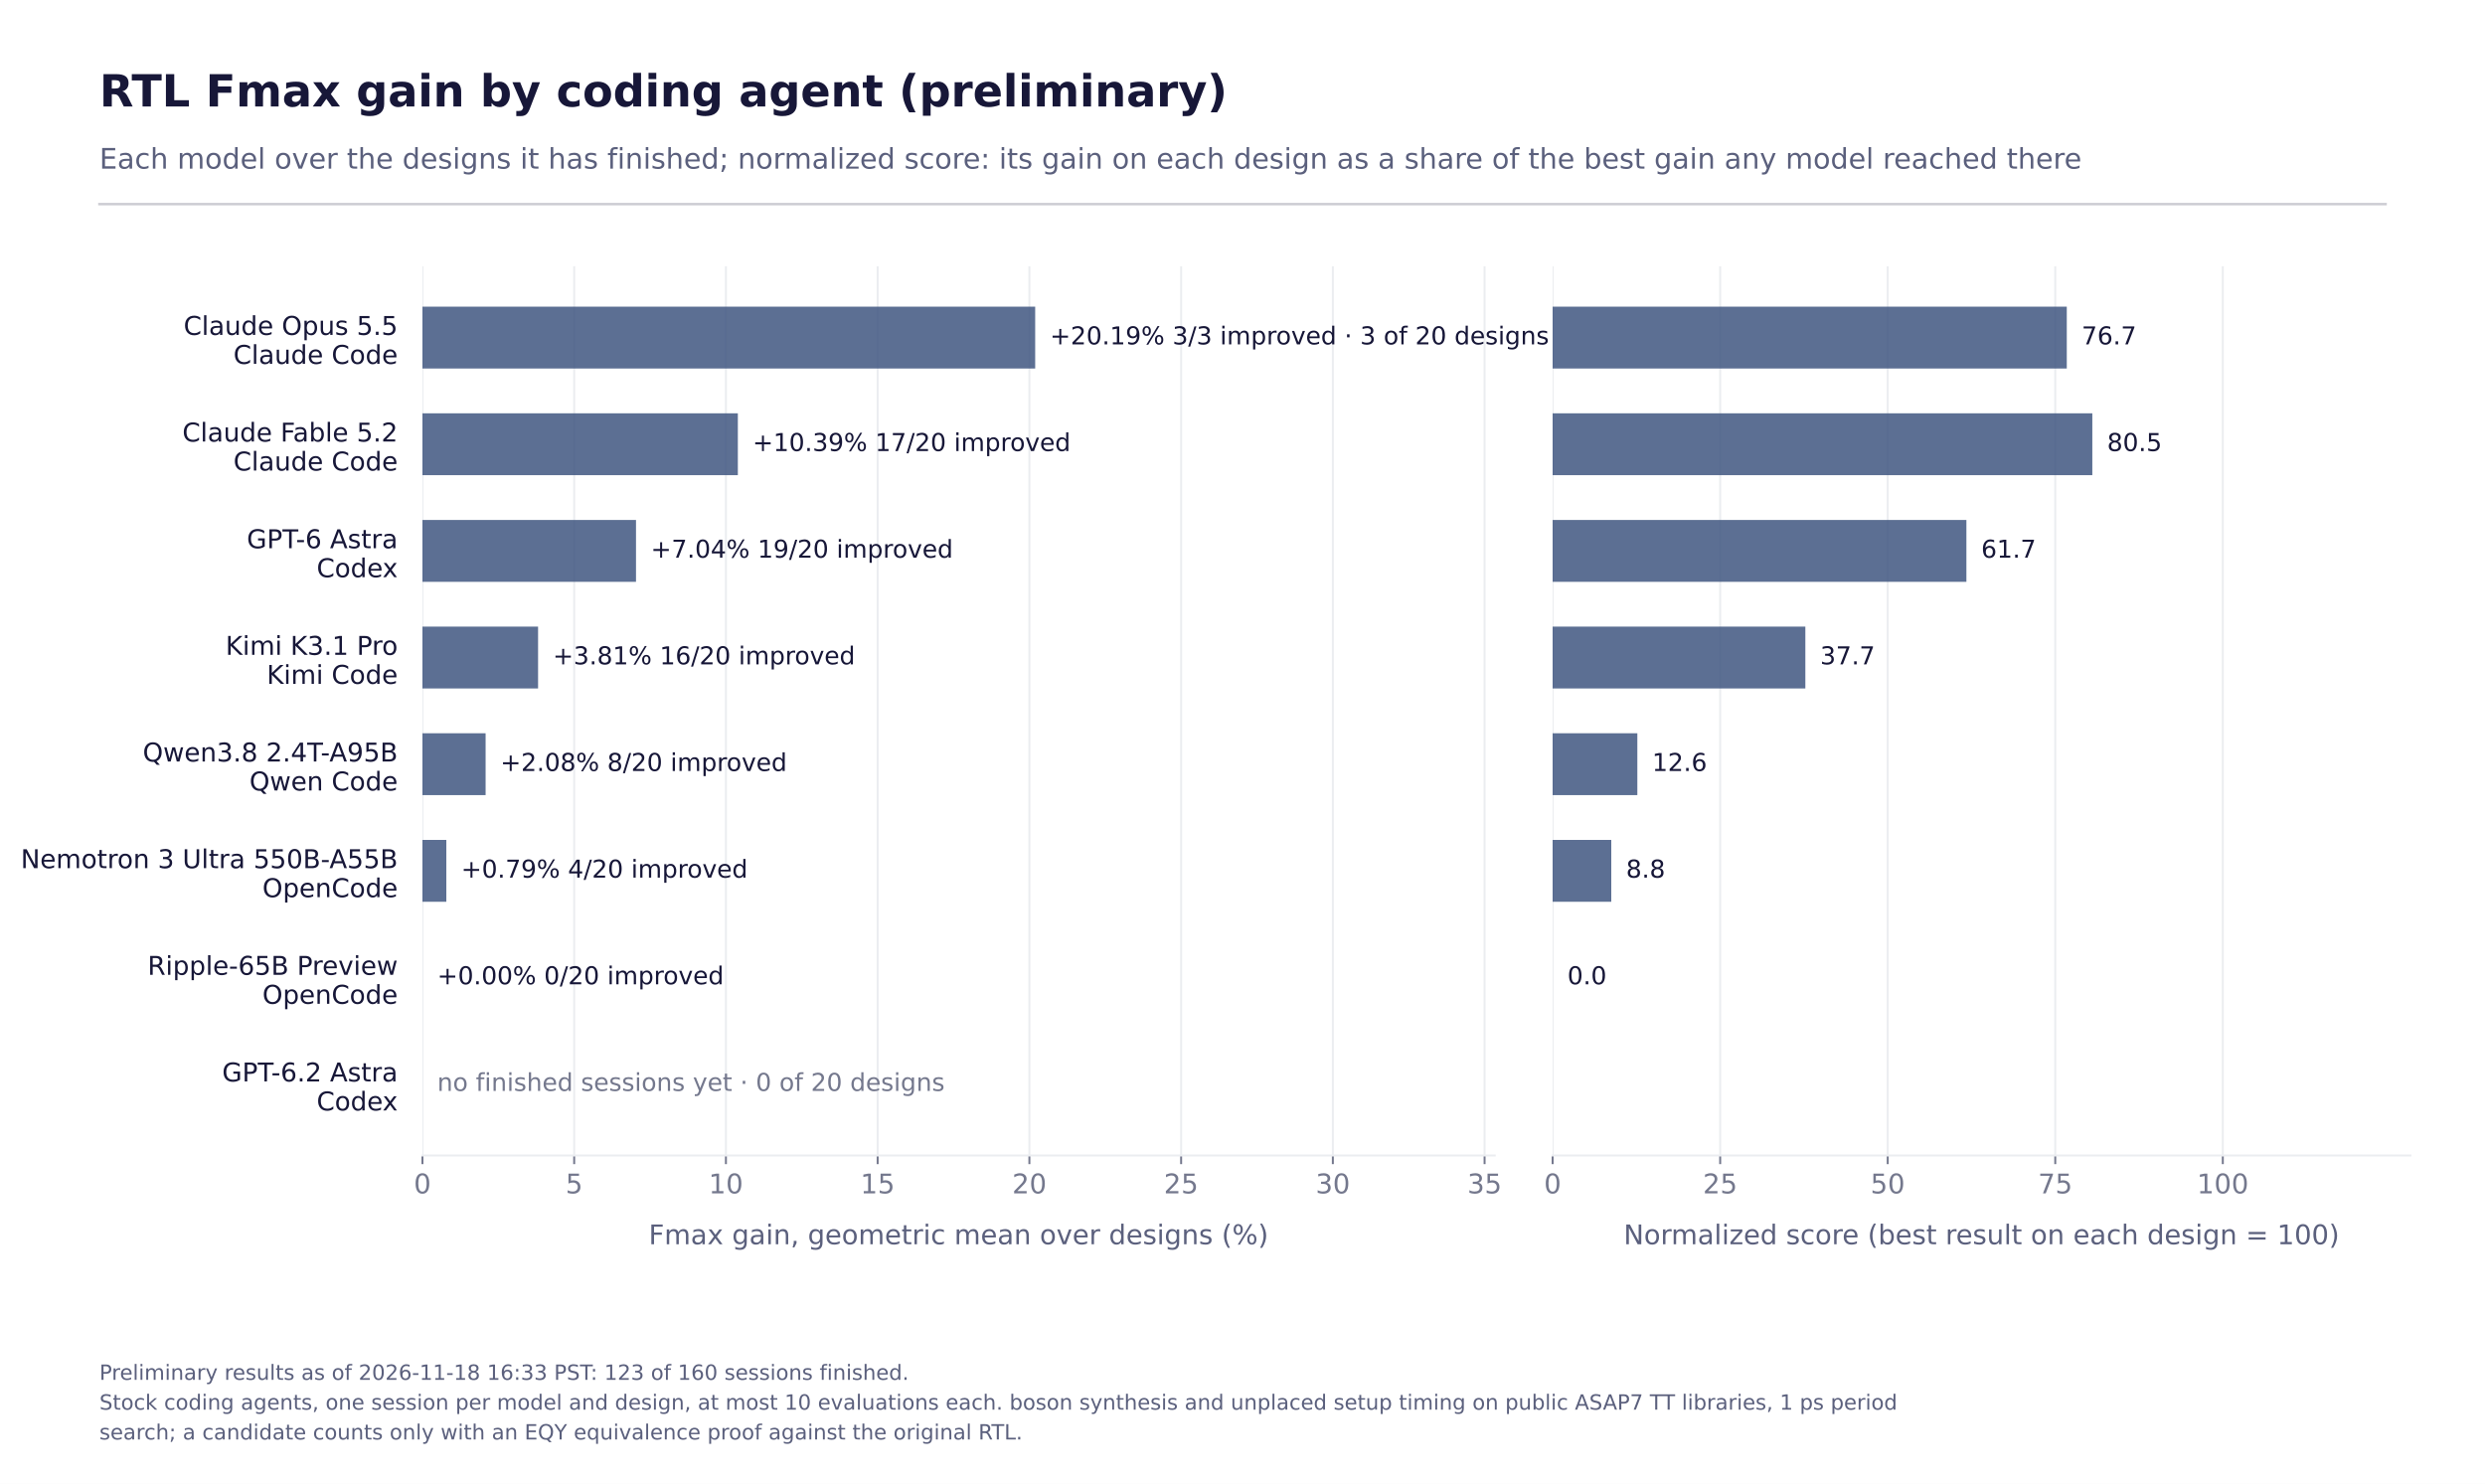
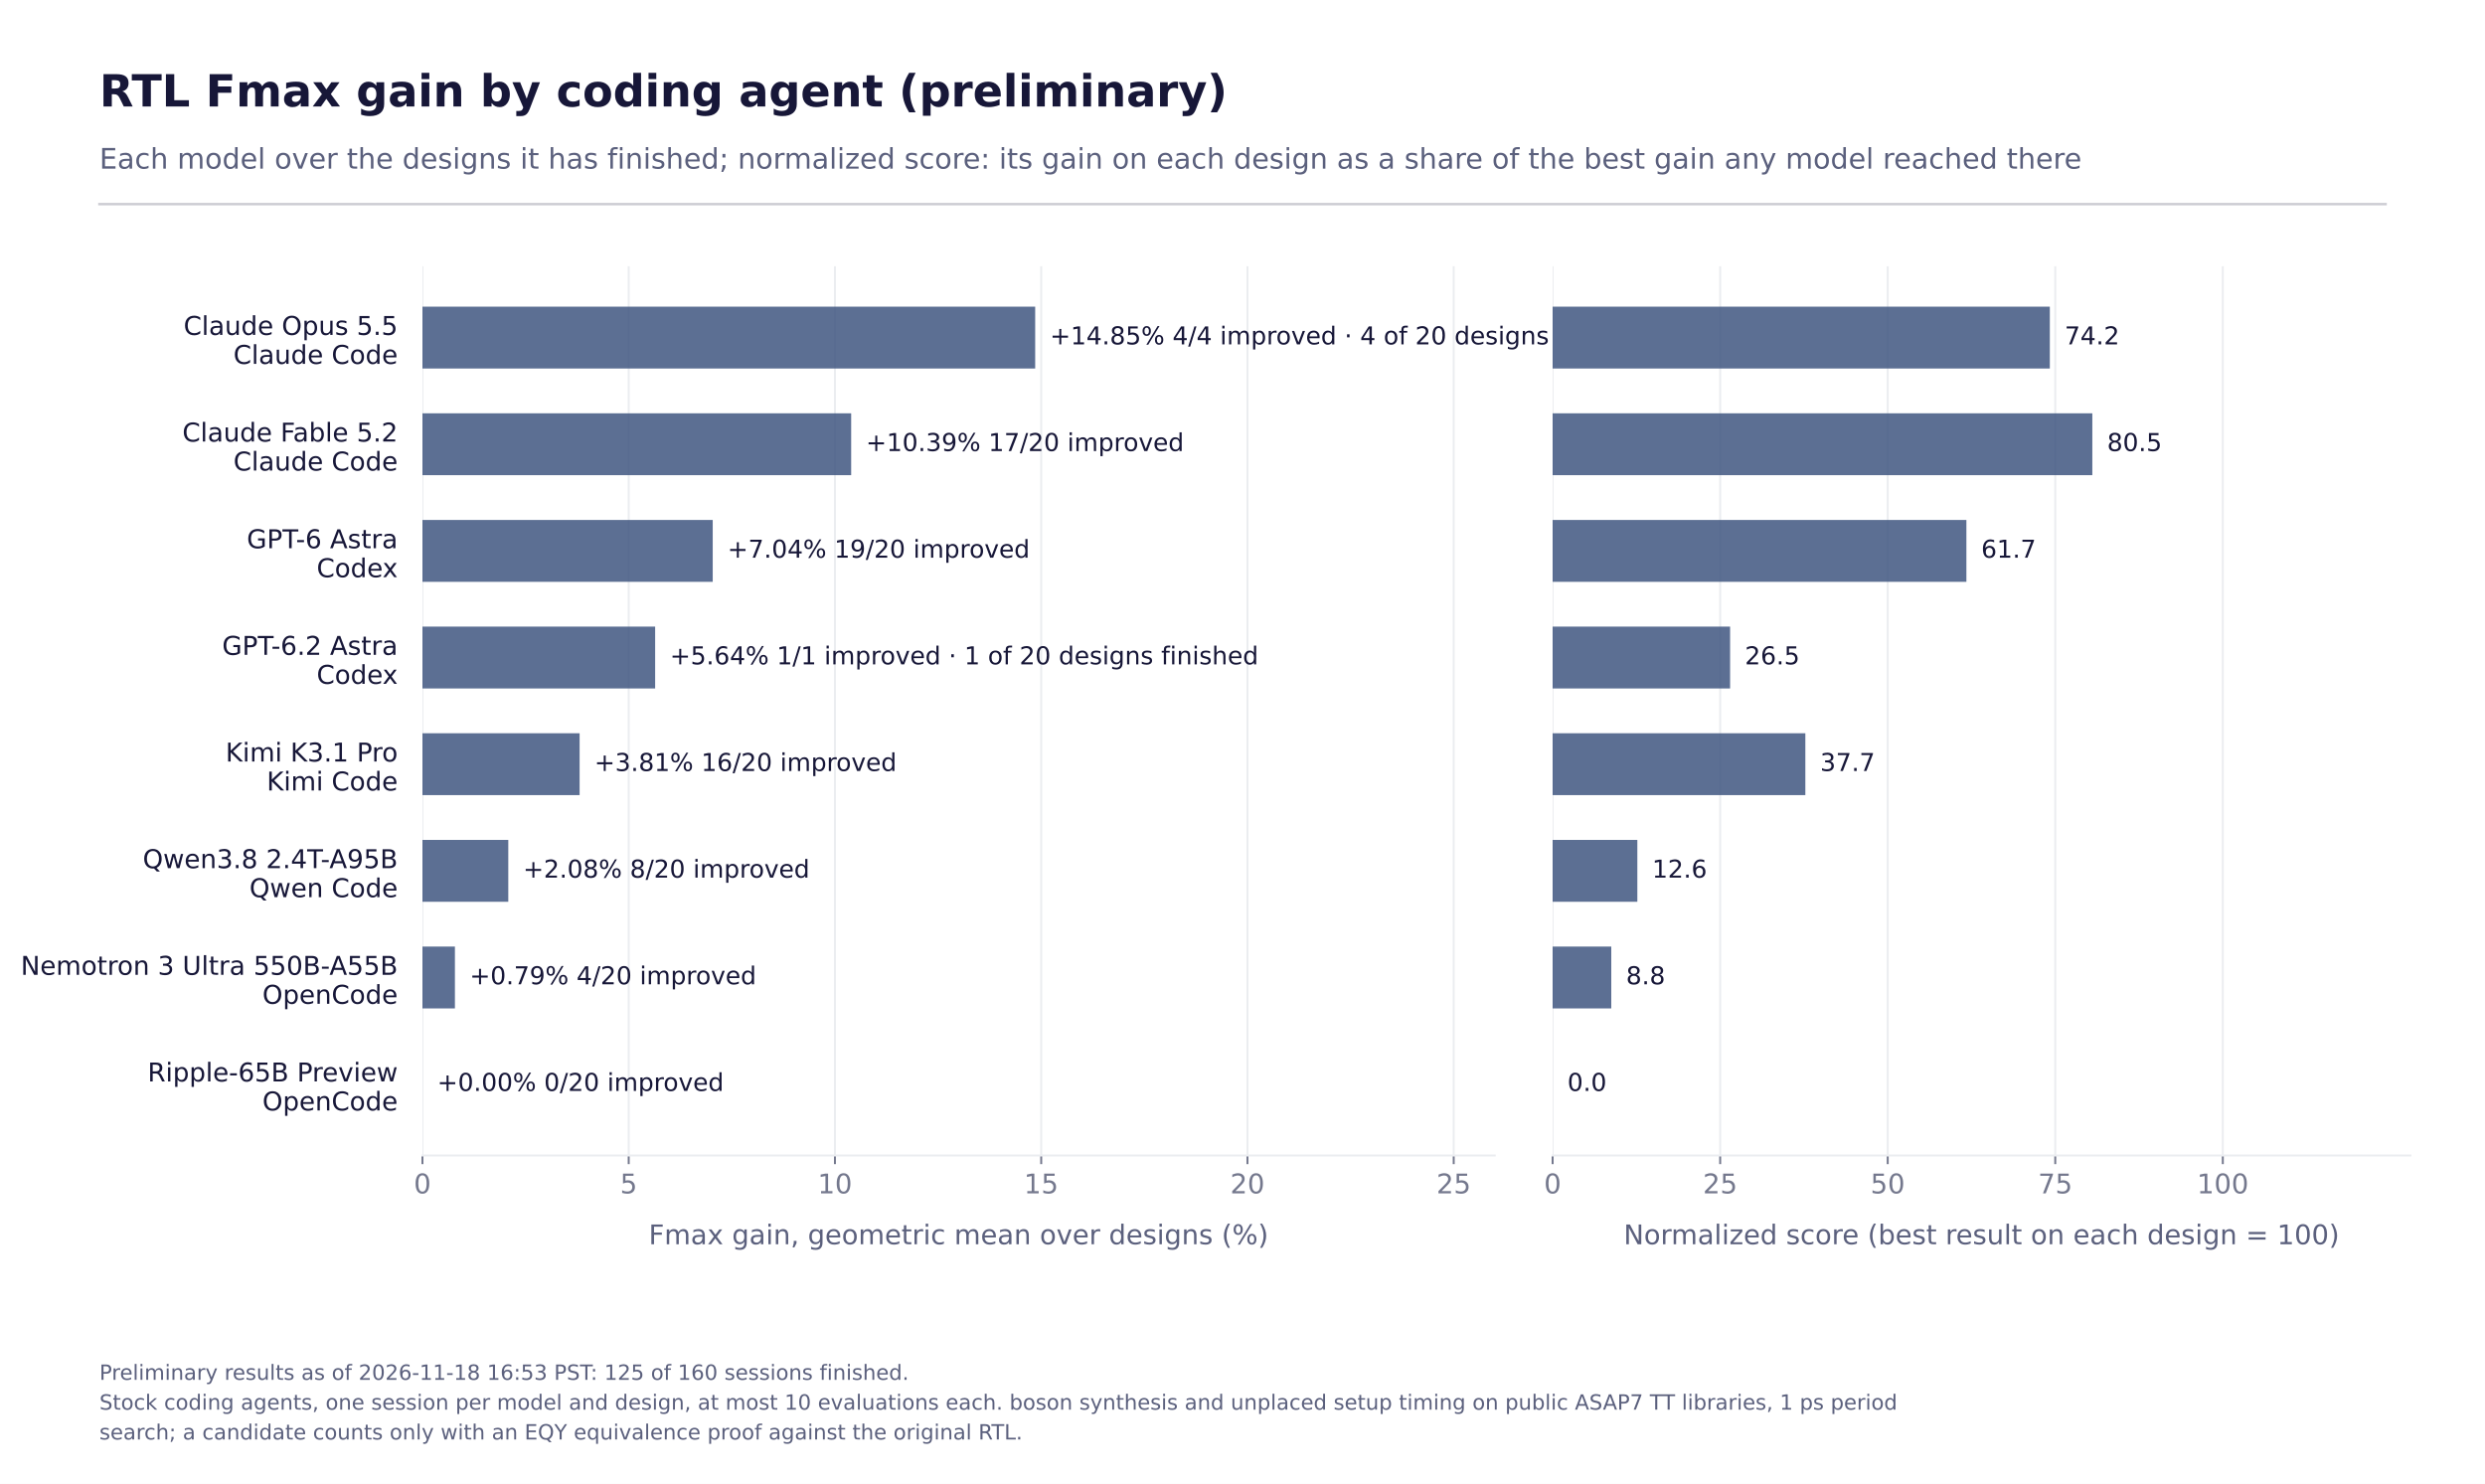
<svg xmlns="http://www.w3.org/2000/svg" xmlns:xlink="http://www.w3.org/1999/xlink" width="1008pt" height="601.92pt" viewBox="0 0 1008 601.92" version="1.1">
  <defs>
    <style type="text/css">*{stroke-linejoin: round; stroke-linecap: butt}</style>
  </defs>
  <g id="figure_1">
    <g id="patch_1">
      <path d="M 0 601.92  L 1008 601.92  L 1008 0  L 0 0  z " style="fill: #ffffff" />
    </g>
    <g id="axes_1">
      <g id="patch_2">
        <path d="M 171.36 468.72  L 606.311 468.72  L 606.311 108  L 171.36 108  z " style="fill: #ffffff" />
      </g>
      <g id="matplotlib.axis_1">
        <g id="xtick_1">
          <g id="line2d_1">
            <path d="M 171.36 468.72  L 171.36 108  " clip-path="url(#pb3bda55762)" style="fill: none; stroke: #ebedf0; stroke-width: 0.8; stroke-linecap: square" />
          </g>
          <g id="line2d_2">
            <defs>
              <path id="m93d353a957" d="M 0 0  L 0 3.5  " style="stroke: #74788d; stroke-width: 0.8" />
            </defs>
            <g>
              <use xlink:href="#m93d353a957" x="171.36" y="468.72" style="fill: #74788d; stroke: #74788d; stroke-width: 0.8" />
            </g>
          </g>
          <g id="text_1">
            <text style="fill: #74788d; font: 11px 'DejaVu Sans'; text-anchor: middle" x="171.36" y="484.078" transform="rotate(-0 171.36 484.0783)">0</text>
          </g>
        </g>
        <g id="xtick_2">
          <g id="line2d_3">
-             <path d="M 232.908 468.72  L 232.908 108  " clip-path="url(#pb3bda55762)" style="fill: none; stroke: #ebedf0; stroke-width: 0.8; stroke-linecap: square" />
+             <path d="M 255.022 468.72  L 255.022 108  " clip-path="url(#pb3bda55762)" style="fill: none; stroke: #ebedf0; stroke-width: 0.8; stroke-linecap: square" />
          </g>
          <g id="line2d_4">
            <g>
-               <use xlink:href="#m93d353a957" x="232.908" y="468.72" style="fill: #74788d; stroke: #74788d; stroke-width: 0.8" />
+               <use xlink:href="#m93d353a957" x="255.022" y="468.72" style="fill: #74788d; stroke: #74788d; stroke-width: 0.8" />
            </g>
          </g>
          <g id="text_2">
-             <text style="fill: #74788d; font: 11px 'DejaVu Sans'; text-anchor: middle" x="232.908" y="484.078" transform="rotate(-0 232.9081 484.0783)">5</text>
+             <text style="fill: #74788d; font: 11px 'DejaVu Sans'; text-anchor: middle" x="255.022" y="484.078" transform="rotate(-0 255.0222 484.0783)">5</text>
          </g>
        </g>
        <g id="xtick_3">
          <g id="line2d_5">
-             <path d="M 294.456 468.72  L 294.456 108  " clip-path="url(#pb3bda55762)" style="fill: none; stroke: #ebedf0; stroke-width: 0.8; stroke-linecap: square" />
+             <path d="M 338.684 468.72  L 338.684 108  " clip-path="url(#pb3bda55762)" style="fill: none; stroke: #ebedf0; stroke-width: 0.8; stroke-linecap: square" />
          </g>
          <g id="line2d_6">
            <g>
-               <use xlink:href="#m93d353a957" x="294.456" y="468.72" style="fill: #74788d; stroke: #74788d; stroke-width: 0.8" />
+               <use xlink:href="#m93d353a957" x="338.684" y="468.72" style="fill: #74788d; stroke: #74788d; stroke-width: 0.8" />
            </g>
          </g>
          <g id="text_3">
-             <text style="fill: #74788d; font: 11px 'DejaVu Sans'; text-anchor: middle" x="294.456" y="484.078" transform="rotate(-0 294.4563 484.0783)">10</text>
+             <text style="fill: #74788d; font: 11px 'DejaVu Sans'; text-anchor: middle" x="338.684" y="484.078" transform="rotate(-0 338.6844 484.0783)">10</text>
          </g>
        </g>
        <g id="xtick_4">
          <g id="line2d_7">
-             <path d="M 356.004 468.72  L 356.004 108  " clip-path="url(#pb3bda55762)" style="fill: none; stroke: #ebedf0; stroke-width: 0.8; stroke-linecap: square" />
+             <path d="M 422.347 468.72  L 422.347 108  " clip-path="url(#pb3bda55762)" style="fill: none; stroke: #ebedf0; stroke-width: 0.8; stroke-linecap: square" />
          </g>
          <g id="line2d_8">
            <g>
-               <use xlink:href="#m93d353a957" x="356.004" y="468.72" style="fill: #74788d; stroke: #74788d; stroke-width: 0.8" />
+               <use xlink:href="#m93d353a957" x="422.347" y="468.72" style="fill: #74788d; stroke: #74788d; stroke-width: 0.8" />
            </g>
          </g>
          <g id="text_4">
-             <text style="fill: #74788d; font: 11px 'DejaVu Sans'; text-anchor: middle" x="356.004" y="484.078" transform="rotate(-0 356.0044 484.0783)">15</text>
+             <text style="fill: #74788d; font: 11px 'DejaVu Sans'; text-anchor: middle" x="422.347" y="484.078" transform="rotate(-0 422.3466 484.0783)">15</text>
          </g>
        </g>
        <g id="xtick_5">
          <g id="line2d_9">
-             <path d="M 417.553 468.72  L 417.553 108  " clip-path="url(#pb3bda55762)" style="fill: none; stroke: #ebedf0; stroke-width: 0.8; stroke-linecap: square" />
+             <path d="M 506.009 468.72  L 506.009 108  " clip-path="url(#pb3bda55762)" style="fill: none; stroke: #ebedf0; stroke-width: 0.8; stroke-linecap: square" />
          </g>
          <g id="line2d_10">
            <g>
-               <use xlink:href="#m93d353a957" x="417.553" y="468.72" style="fill: #74788d; stroke: #74788d; stroke-width: 0.8" />
+               <use xlink:href="#m93d353a957" x="506.009" y="468.72" style="fill: #74788d; stroke: #74788d; stroke-width: 0.8" />
            </g>
          </g>
          <g id="text_5">
-             <text style="fill: #74788d; font: 11px 'DejaVu Sans'; text-anchor: middle" x="417.553" y="484.078" transform="rotate(-0 417.5525 484.0783)">20</text>
+             <text style="fill: #74788d; font: 11px 'DejaVu Sans'; text-anchor: middle" x="506.009" y="484.078" transform="rotate(-0 506.0088 484.0783)">20</text>
          </g>
        </g>
        <g id="xtick_6">
          <g id="line2d_11">
-             <path d="M 479.101 468.72  L 479.101 108  " clip-path="url(#pb3bda55762)" style="fill: none; stroke: #ebedf0; stroke-width: 0.8; stroke-linecap: square" />
+             <path d="M 589.671 468.72  L 589.671 108  " clip-path="url(#pb3bda55762)" style="fill: none; stroke: #ebedf0; stroke-width: 0.8; stroke-linecap: square" />
          </g>
          <g id="line2d_12">
            <g>
-               <use xlink:href="#m93d353a957" x="479.101" y="468.72" style="fill: #74788d; stroke: #74788d; stroke-width: 0.8" />
+               <use xlink:href="#m93d353a957" x="589.671" y="468.72" style="fill: #74788d; stroke: #74788d; stroke-width: 0.8" />
            </g>
          </g>
          <g id="text_6">
-             <text style="fill: #74788d; font: 11px 'DejaVu Sans'; text-anchor: middle" x="479.101" y="484.078" transform="rotate(-0 479.1007 484.0783)">25</text>
-           </g>
-         </g>
-         <g id="xtick_7">
-           <g id="line2d_13">
-             <path d="M 540.649 468.72  L 540.649 108  " clip-path="url(#pb3bda55762)" style="fill: none; stroke: #ebedf0; stroke-width: 0.8; stroke-linecap: square" />
-           </g>
-           <g id="line2d_14">
-             <g>
-               <use xlink:href="#m93d353a957" x="540.649" y="468.72" style="fill: #74788d; stroke: #74788d; stroke-width: 0.8" />
-             </g>
-           </g>
-           <g id="text_7">
-             <text style="fill: #74788d; font: 11px 'DejaVu Sans'; text-anchor: middle" x="540.649" y="484.078" transform="rotate(-0 540.6488 484.0783)">30</text>
-           </g>
-         </g>
-         <g id="xtick_8">
-           <g id="line2d_15">
-             <path d="M 602.197 468.72  L 602.197 108  " clip-path="url(#pb3bda55762)" style="fill: none; stroke: #ebedf0; stroke-width: 0.8; stroke-linecap: square" />
-           </g>
-           <g id="line2d_16">
-             <g>
-               <use xlink:href="#m93d353a957" x="602.197" y="468.72" style="fill: #74788d; stroke: #74788d; stroke-width: 0.8" />
-             </g>
-           </g>
-           <g id="text_8">
-             <text style="fill: #74788d; font: 11px 'DejaVu Sans'; text-anchor: middle" x="602.197" y="484.078" transform="rotate(-0 602.197 484.0783)">35</text>
-           </g>
-         </g>
-         <g id="text_9">
+             <text style="fill: #74788d; font: 11px 'DejaVu Sans'; text-anchor: middle" x="589.671" y="484.078" transform="rotate(-0 589.671 484.0783)">25</text>
+           </g>
+         </g>
+         <g id="text_7">
          <text style="fill: #5b607d; font: 11px 'DejaVu Sans'; text-anchor: middle" x="388.836" y="504.724" transform="rotate(-0 388.8357 504.7242)">Fmax gain, geometric mean over designs (%)</text>
        </g>
      </g>
      <g id="matplotlib.axis_2">
        <g id="ytick_1">
-           <g id="line2d_17" />
-           <g id="text_10">
+           <g id="line2d_13" />
+           <g id="text_8">
            <text style="fill: #171738; font: 10.5px 'DejaVu Sans'" transform="translate(74.46758 135.8506)">Claude Opus 5.5</text>
            <text style="fill: #171738; font: 10.5px 'DejaVu Sans'" transform="translate(94.67516 147.6083)">Claude Code</text>
          </g>
        </g>
        <g id="ytick_2">
-           <g id="line2d_18" />
-           <g id="text_11">
+           <g id="line2d_14" />
+           <g id="text_9">
            <text style="fill: #171738; font: 10.5px 'DejaVu Sans'" transform="translate(73.96391 179.1127)">Claude Fable 5.2</text>
            <text style="fill: #171738; font: 10.5px 'DejaVu Sans'" transform="translate(94.67516 190.8704)">Claude Code</text>
          </g>
        </g>
        <g id="ytick_3">
-           <g id="line2d_19" />
-           <g id="text_12">
+           <g id="line2d_15" />
+           <g id="text_10">
            <text style="fill: #171738; font: 10.5px 'DejaVu Sans'" transform="translate(100.1122 222.3749)">GPT-6 Astra</text>
            <text style="fill: #171738; font: 10.5px 'DejaVu Sans'" transform="translate(128.4458 234.1326)">Codex</text>
          </g>
        </g>
        <g id="ytick_4">
+           <g id="line2d_16" />
+           <g id="text_11">
+             <text style="fill: #171738; font: 10.5px 'DejaVu Sans'" transform="translate(90.09453 265.6371)">GPT-6.2 Astra</text>
+             <text style="fill: #171738; font: 10.5px 'DejaVu Sans'" transform="translate(128.4458 277.3948)">Codex</text>
+           </g>
+         </g>
+         <g id="ytick_5">
+           <g id="line2d_17" />
+           <g id="text_12">
+             <text style="fill: #171738; font: 10.5px 'DejaVu Sans'" transform="translate(91.50219 308.8993)">Kimi K3.1 Pro</text>
+             <text style="fill: #171738; font: 10.5px 'DejaVu Sans'" transform="translate(108.1923 320.657)">Kimi Code</text>
+           </g>
+         </g>
+         <g id="ytick_6">
+           <g id="line2d_18" />
+           <g id="text_13">
+             <text style="fill: #171738; font: 10.5px 'DejaVu Sans'" transform="translate(57.90383 352.1614)">Qwen3.8 2.4T-A95B</text>
+             <text style="fill: #171738; font: 10.5px 'DejaVu Sans'" transform="translate(101.172 363.9191)">Qwen Code</text>
+           </g>
+         </g>
+         <g id="ytick_7">
+           <g id="line2d_19" />
+           <g id="text_14">
+             <text style="fill: #171738; font: 10.5px 'DejaVu Sans'" transform="translate(8.409453 395.4236)">Nemotron 3 Ultra 550B-A55B</text>
+             <text style="fill: #171738; font: 10.5px 'DejaVu Sans'" transform="translate(106.4302 407.1813)">OpenCode</text>
+           </g>
+         </g>
+         <g id="ytick_8">
          <g id="line2d_20" />
-           <g id="text_13">
-             <text style="fill: #171738; font: 10.5px 'DejaVu Sans'" transform="translate(91.50219 265.6371)">Kimi K3.1 Pro</text>
-             <text style="fill: #171738; font: 10.5px 'DejaVu Sans'" transform="translate(108.1923 277.3948)">Kimi Code</text>
-           </g>
-         </g>
-         <g id="ytick_5">
-           <g id="line2d_21" />
-           <g id="text_14">
-             <text style="fill: #171738; font: 10.5px 'DejaVu Sans'" transform="translate(57.90383 308.8993)">Qwen3.8 2.4T-A95B</text>
-             <text style="fill: #171738; font: 10.5px 'DejaVu Sans'" transform="translate(101.172 320.657)">Qwen Code</text>
-           </g>
-         </g>
-         <g id="ytick_6">
-           <g id="line2d_22" />
          <g id="text_15">
-             <text style="fill: #171738; font: 10.5px 'DejaVu Sans'" transform="translate(8.409453 352.1614)">Nemotron 3 Ultra 550B-A55B</text>
-             <text style="fill: #171738; font: 10.5px 'DejaVu Sans'" transform="translate(106.4302 363.9191)">OpenCode</text>
-           </g>
-         </g>
-         <g id="ytick_7">
-           <g id="line2d_23" />
-           <g id="text_16">
-             <text style="fill: #171738; font: 10.5px 'DejaVu Sans'" transform="translate(59.87914 395.4236)">Ripple-65B Preview</text>
-             <text style="fill: #171738; font: 10.5px 'DejaVu Sans'" transform="translate(106.4302 407.1813)">OpenCode</text>
-           </g>
-         </g>
-         <g id="ytick_8">
-           <g id="line2d_24" />
-           <g id="text_17">
-             <text style="fill: #171738; font: 10.5px 'DejaVu Sans'" transform="translate(90.09453 438.6858)">GPT-6.2 Astra</text>
-             <text style="fill: #171738; font: 10.5px 'DejaVu Sans'" transform="translate(128.4458 450.4435)">Codex</text>
+             <text style="fill: #171738; font: 10.5px 'DejaVu Sans'" transform="translate(59.87914 438.6858)">Ripple-65B Preview</text>
+             <text style="fill: #171738; font: 10.5px 'DejaVu Sans'" transform="translate(106.4302 450.4435)">OpenCode</text>
          </g>
        </g>
      </g>
      <g id="patch_3">
        <path d="M 171.36 124.396  L 419.904 124.396  L 419.904 149.488  L 171.36 149.488  z " clip-path="url(#pb3bda55762)" style="fill: #3f5680; opacity: 0.85" />
      </g>
      <g id="patch_4">
-         <path d="M 171.36 167.659  L 299.294 167.659  L 299.294 192.751  L 171.36 192.751  z " clip-path="url(#pb3bda55762)" style="fill: #3f5680; opacity: 0.85" />
+         <path d="M 171.36 167.659  L 345.26 167.659  L 345.26 192.751  L 171.36 192.751  z " clip-path="url(#pb3bda55762)" style="fill: #3f5680; opacity: 0.85" />
      </g>
      <g id="patch_5">
-         <path d="M 171.36 210.921  L 257.983 210.921  L 257.983 236.013  L 171.36 236.013  z " clip-path="url(#pb3bda55762)" style="fill: #3f5680; opacity: 0.85" />
+         <path d="M 171.36 210.921  L 289.106 210.921  L 289.106 236.013  L 171.36 236.013  z " clip-path="url(#pb3bda55762)" style="fill: #3f5680; opacity: 0.85" />
      </g>
      <g id="patch_6">
-         <path d="M 171.36 254.183  L 218.26 254.183  L 218.26 279.275  L 171.36 279.275  z " clip-path="url(#pb3bda55762)" style="fill: #3f5680; opacity: 0.85" />
+         <path d="M 171.36 254.183  L 265.748 254.183  L 265.748 279.275  L 171.36 279.275  z " clip-path="url(#pb3bda55762)" style="fill: #3f5680; opacity: 0.85" />
      </g>
      <g id="patch_7">
-         <path d="M 171.36 297.445  L 196.976 297.445  L 196.976 322.537  L 171.36 322.537  z " clip-path="url(#pb3bda55762)" style="fill: #3f5680; opacity: 0.85" />
+         <path d="M 171.36 297.445  L 235.111 297.445  L 235.111 322.537  L 171.36 322.537  z " clip-path="url(#pb3bda55762)" style="fill: #3f5680; opacity: 0.85" />
      </g>
      <g id="patch_8">
-         <path d="M 171.36 340.707  L 181.048 340.707  L 181.048 365.799  L 171.36 365.799  z " clip-path="url(#pb3bda55762)" style="fill: #3f5680; opacity: 0.85" />
+         <path d="M 171.36 340.707  L 206.18 340.707  L 206.18 365.799  L 171.36 365.799  z " clip-path="url(#pb3bda55762)" style="fill: #3f5680; opacity: 0.85" />
      </g>
      <g id="patch_9">
-         <path d="M 171.36 383.969  L 171.36 383.969  L 171.36 409.061  L 171.36 409.061  z " clip-path="url(#pb3bda55762)" style="fill: #3f5680; opacity: 0.85" />
+         <path d="M 171.36 383.969  L 184.528 383.969  L 184.528 409.061  L 171.36 409.061  z " clip-path="url(#pb3bda55762)" style="fill: #3f5680; opacity: 0.85" />
      </g>
      <g id="patch_10">
        <path d="M 171.36 427.232  L 171.36 427.232  L 171.36 452.324  L 171.36 452.324  z " clip-path="url(#pb3bda55762)" style="fill: #3f5680; opacity: 0.85" />
      </g>
      <g id="patch_11">
        <path d="M 171.36 468.72  L 606.311 468.72  " style="fill: none; stroke: #ebedf0; stroke-width: 0.8; stroke-linejoin: miter; stroke-linecap: square" />
      </g>
+       <g id="text_16">
+         <text style="fill: #171738; font: 10px 'DejaVu Sans'; text-anchor: start" x="425.904" y="139.702" transform="rotate(-0 425.9037 139.7018)">+14.85%   4/4 improved · 4 of 20 designs finished</text>
+       </g>
+       <g id="text_17">
+         <text style="fill: #171738; font: 10px 'DejaVu Sans'; text-anchor: start" x="351.26" y="182.964" transform="rotate(-0 351.2603 182.9639)">+10.39%   17/20 improved</text>
+       </g>
      <g id="text_18">
-         <text style="fill: #171738; font: 10px 'DejaVu Sans'; text-anchor: start" x="425.904" y="139.702" transform="rotate(-0 425.9037 139.7018)">+20.19%   3/3 improved · 3 of 20 designs finished</text>
+         <text style="fill: #171738; font: 10px 'DejaVu Sans'; text-anchor: start" x="295.106" y="226.226" transform="rotate(-0 295.1062 226.2261)">+7.04%   19/20 improved</text>
      </g>
      <g id="text_19">
-         <text style="fill: #171738; font: 10px 'DejaVu Sans'; text-anchor: start" x="305.294" y="182.964" transform="rotate(-0 305.294 182.9639)">+10.39%   17/20 improved</text>
+         <text style="fill: #171738; font: 10px 'DejaVu Sans'; text-anchor: start" x="271.748" y="269.488" transform="rotate(-0 271.7477 269.4883)">+5.64%   1/1 improved · 1 of 20 designs finished</text>
      </g>
      <g id="text_20">
-         <text style="fill: #171738; font: 10px 'DejaVu Sans'; text-anchor: start" x="263.983" y="226.226" transform="rotate(-0 263.9828 226.2261)">+7.04%   19/20 improved</text>
+         <text style="fill: #171738; font: 10px 'DejaVu Sans'; text-anchor: start" x="241.111" y="312.75" transform="rotate(-0 241.1106 312.7505)">+3.81%   16/20 improved</text>
      </g>
      <g id="text_21">
-         <text style="fill: #171738; font: 10px 'DejaVu Sans'; text-anchor: start" x="224.26" y="269.488" transform="rotate(-0 224.2597 269.4883)">+3.81%   16/20 improved</text>
+         <text style="fill: #171738; font: 10px 'DejaVu Sans'; text-anchor: start" x="212.18" y="356.013" transform="rotate(-0 212.1802 356.0126)">+2.08%   8/20 improved</text>
      </g>
      <g id="text_22">
-         <text style="fill: #171738; font: 10px 'DejaVu Sans'; text-anchor: start" x="202.976" y="312.75" transform="rotate(-0 202.9763 312.7505)">+2.08%   8/20 improved</text>
+         <text style="fill: #171738; font: 10px 'DejaVu Sans'; text-anchor: start" x="190.528" y="399.275" transform="rotate(-0 190.5284 399.2748)">+0.79%   4/20 improved</text>
      </g>
      <g id="text_23">
-         <text style="fill: #171738; font: 10px 'DejaVu Sans'; text-anchor: start" x="187.048" y="356.013" transform="rotate(-0 187.0477 356.0126)">+0.79%   4/20 improved</text>
-       </g>
-       <g id="text_24">
-         <text style="fill: #171738; font: 10px 'DejaVu Sans'; text-anchor: start" x="177.36" y="399.275" transform="rotate(-0 177.36 399.2748)">+0.00%   0/20 improved</text>
-       </g>
-       <g id="text_25">
-         <text style="fill: #74788d; font: 10px 'DejaVu Sans'; text-anchor: start" x="177.36" y="442.537" transform="rotate(-0 177.36 442.537)">no finished sessions yet · 0 of 20 designs</text>
+         <text style="fill: #171738; font: 10px 'DejaVu Sans'; text-anchor: start" x="177.36" y="442.537" transform="rotate(-0 177.36 442.537)">+0.00%   0/20 improved</text>
      </g>
    </g>
    <g id="axes_2">
      <g id="patch_12">
        <path d="M 629.799 468.72  L 977.76 468.72  L 977.76 108  L 629.799 108  z " style="fill: #ffffff" />
      </g>
      <g id="matplotlib.axis_3">
+         <g id="xtick_7">
+           <g id="line2d_21">
+             <path d="M 629.799 468.72  L 629.799 108  " clip-path="url(#p01aa2b09fa)" style="fill: none; stroke: #ebedf0; stroke-width: 0.8; stroke-linecap: square" />
+           </g>
+           <g id="line2d_22">
+             <g>
+               <use xlink:href="#m93d353a957" x="629.799" y="468.72" style="fill: #74788d; stroke: #74788d; stroke-width: 0.8" />
+             </g>
+           </g>
+           <g id="text_24">
+             <text style="fill: #74788d; font: 11px 'DejaVu Sans'; text-anchor: middle" x="629.799" y="484.078" transform="rotate(-0 629.7988 484.0783)">0</text>
+           </g>
+         </g>
+         <g id="xtick_8">
+           <g id="line2d_23">
+             <path d="M 697.76 468.72  L 697.76 108  " clip-path="url(#p01aa2b09fa)" style="fill: none; stroke: #ebedf0; stroke-width: 0.8; stroke-linecap: square" />
+           </g>
+           <g id="line2d_24">
+             <g>
+               <use xlink:href="#m93d353a957" x="697.76" y="468.72" style="fill: #74788d; stroke: #74788d; stroke-width: 0.8" />
+             </g>
+           </g>
+           <g id="text_25">
+             <text style="fill: #74788d; font: 11px 'DejaVu Sans'; text-anchor: middle" x="697.76" y="484.078" transform="rotate(-0 697.76 484.0783)">25</text>
+           </g>
+         </g>
        <g id="xtick_9">
          <g id="line2d_25">
-             <path d="M 629.799 468.72  L 629.799 108  " clip-path="url(#p01aa2b09fa)" style="fill: none; stroke: #ebedf0; stroke-width: 0.8; stroke-linecap: square" />
+             <path d="M 765.721 468.72  L 765.721 108  " clip-path="url(#p01aa2b09fa)" style="fill: none; stroke: #ebedf0; stroke-width: 0.8; stroke-linecap: square" />
          </g>
          <g id="line2d_26">
            <g>
-               <use xlink:href="#m93d353a957" x="629.799" y="468.72" style="fill: #74788d; stroke: #74788d; stroke-width: 0.8" />
+               <use xlink:href="#m93d353a957" x="765.721" y="468.72" style="fill: #74788d; stroke: #74788d; stroke-width: 0.8" />
            </g>
          </g>
          <g id="text_26">
-             <text style="fill: #74788d; font: 11px 'DejaVu Sans'; text-anchor: middle" x="629.799" y="484.078" transform="rotate(-0 629.7988 484.0783)">0</text>
+             <text style="fill: #74788d; font: 11px 'DejaVu Sans'; text-anchor: middle" x="765.721" y="484.078" transform="rotate(-0 765.7212 484.0783)">50</text>
          </g>
        </g>
        <g id="xtick_10">
          <g id="line2d_27">
-             <path d="M 697.76 468.72  L 697.76 108  " clip-path="url(#p01aa2b09fa)" style="fill: none; stroke: #ebedf0; stroke-width: 0.8; stroke-linecap: square" />
+             <path d="M 833.682 468.72  L 833.682 108  " clip-path="url(#p01aa2b09fa)" style="fill: none; stroke: #ebedf0; stroke-width: 0.8; stroke-linecap: square" />
          </g>
          <g id="line2d_28">
            <g>
-               <use xlink:href="#m93d353a957" x="697.76" y="468.72" style="fill: #74788d; stroke: #74788d; stroke-width: 0.8" />
+               <use xlink:href="#m93d353a957" x="833.682" y="468.72" style="fill: #74788d; stroke: #74788d; stroke-width: 0.8" />
            </g>
          </g>
          <g id="text_27">
-             <text style="fill: #74788d; font: 11px 'DejaVu Sans'; text-anchor: middle" x="697.76" y="484.078" transform="rotate(-0 697.76 484.0783)">25</text>
+             <text style="fill: #74788d; font: 11px 'DejaVu Sans'; text-anchor: middle" x="833.682" y="484.078" transform="rotate(-0 833.6823 484.0783)">75</text>
          </g>
        </g>
        <g id="xtick_11">
          <g id="line2d_29">
-             <path d="M 765.721 468.72  L 765.721 108  " clip-path="url(#p01aa2b09fa)" style="fill: none; stroke: #ebedf0; stroke-width: 0.8; stroke-linecap: square" />
+             <path d="M 901.643 468.72  L 901.643 108  " clip-path="url(#p01aa2b09fa)" style="fill: none; stroke: #ebedf0; stroke-width: 0.8; stroke-linecap: square" />
          </g>
          <g id="line2d_30">
            <g>
-               <use xlink:href="#m93d353a957" x="765.721" y="468.72" style="fill: #74788d; stroke: #74788d; stroke-width: 0.8" />
+               <use xlink:href="#m93d353a957" x="901.643" y="468.72" style="fill: #74788d; stroke: #74788d; stroke-width: 0.8" />
            </g>
          </g>
          <g id="text_28">
-             <text style="fill: #74788d; font: 11px 'DejaVu Sans'; text-anchor: middle" x="765.721" y="484.078" transform="rotate(-0 765.7212 484.0783)">50</text>
-           </g>
-         </g>
-         <g id="xtick_12">
-           <g id="line2d_31">
-             <path d="M 833.682 468.72  L 833.682 108  " clip-path="url(#p01aa2b09fa)" style="fill: none; stroke: #ebedf0; stroke-width: 0.8; stroke-linecap: square" />
-           </g>
-           <g id="line2d_32">
-             <g>
-               <use xlink:href="#m93d353a957" x="833.682" y="468.72" style="fill: #74788d; stroke: #74788d; stroke-width: 0.8" />
-             </g>
-           </g>
-           <g id="text_29">
-             <text style="fill: #74788d; font: 11px 'DejaVu Sans'; text-anchor: middle" x="833.682" y="484.078" transform="rotate(-0 833.6823 484.0783)">75</text>
-           </g>
-         </g>
-         <g id="xtick_13">
-           <g id="line2d_33">
-             <path d="M 901.643 468.72  L 901.643 108  " clip-path="url(#p01aa2b09fa)" style="fill: none; stroke: #ebedf0; stroke-width: 0.8; stroke-linecap: square" />
-           </g>
-           <g id="line2d_34">
-             <g>
-               <use xlink:href="#m93d353a957" x="901.643" y="468.72" style="fill: #74788d; stroke: #74788d; stroke-width: 0.8" />
-             </g>
-           </g>
-           <g id="text_30">
            <text style="fill: #74788d; font: 11px 'DejaVu Sans'; text-anchor: middle" x="901.643" y="484.078" transform="rotate(-0 901.6435 484.0783)">100</text>
          </g>
        </g>
-         <g id="text_31">
+         <g id="text_29">
          <text style="fill: #5b607d; font: 11px 'DejaVu Sans'; text-anchor: middle" x="803.779" y="504.724" transform="rotate(-0 803.7794 504.7242)">Normalized score (best result on each design = 100)</text>
        </g>
      </g>
      <g id="matplotlib.axis_4">
        <g id="ytick_9">
+           <g id="line2d_31" />
+         </g>
+         <g id="ytick_10">
+           <g id="line2d_32" />
+         </g>
+         <g id="ytick_11">
+           <g id="line2d_33" />
+         </g>
+         <g id="ytick_12">
+           <g id="line2d_34" />
+         </g>
+         <g id="ytick_13">
          <g id="line2d_35" />
        </g>
-         <g id="ytick_10">
+         <g id="ytick_14">
          <g id="line2d_36" />
        </g>
-         <g id="ytick_11">
+         <g id="ytick_15">
          <g id="line2d_37" />
        </g>
-         <g id="ytick_12">
+         <g id="ytick_16">
          <g id="line2d_38" />
        </g>
-         <g id="ytick_13">
-           <g id="line2d_39" />
-         </g>
-         <g id="ytick_14">
-           <g id="line2d_40" />
-         </g>
-         <g id="ytick_15">
-           <g id="line2d_41" />
-         </g>
-         <g id="ytick_16">
-           <g id="line2d_42" />
-         </g>
      </g>
      <g id="patch_13">
-         <path d="M 629.799 124.396  L 838.358 124.396  L 838.358 149.488  L 629.799 149.488  z " clip-path="url(#p01aa2b09fa)" style="fill: #3f5680; opacity: 0.85" />
+         <path d="M 629.799 124.396  L 831.48 124.396  L 831.48 149.488  L 629.799 149.488  z " clip-path="url(#p01aa2b09fa)" style="fill: #3f5680; opacity: 0.85" />
      </g>
      <g id="patch_14">
        <path d="M 629.799 167.659  L 848.715 167.659  L 848.715 192.751  L 629.799 192.751  z " clip-path="url(#p01aa2b09fa)" style="fill: #3f5680; opacity: 0.85" />
      </g>
      <g id="patch_15">
        <path d="M 629.799 210.921  L 797.636 210.921  L 797.636 236.013  L 629.799 236.013  z " clip-path="url(#p01aa2b09fa)" style="fill: #3f5680; opacity: 0.85" />
      </g>
      <g id="patch_16">
-         <path d="M 629.799 254.183  L 732.311 254.183  L 732.311 279.275  L 629.799 279.275  z " clip-path="url(#p01aa2b09fa)" style="fill: #3f5680; opacity: 0.85" />
+         <path d="M 629.799 254.183  L 701.783 254.183  L 701.783 279.275  L 629.799 279.275  z " clip-path="url(#p01aa2b09fa)" style="fill: #3f5680; opacity: 0.85" />
      </g>
      <g id="patch_17">
-         <path d="M 629.799 297.445  L 664.16 297.445  L 664.16 322.537  L 629.799 322.537  z " clip-path="url(#p01aa2b09fa)" style="fill: #3f5680; opacity: 0.85" />
+         <path d="M 629.799 297.445  L 732.311 297.445  L 732.311 322.537  L 629.799 322.537  z " clip-path="url(#p01aa2b09fa)" style="fill: #3f5680; opacity: 0.85" />
      </g>
      <g id="patch_18">
-         <path d="M 629.799 340.707  L 653.585 340.707  L 653.585 365.799  L 629.799 365.799  z " clip-path="url(#p01aa2b09fa)" style="fill: #3f5680; opacity: 0.85" />
+         <path d="M 629.799 340.707  L 664.16 340.707  L 664.16 365.799  L 629.799 365.799  z " clip-path="url(#p01aa2b09fa)" style="fill: #3f5680; opacity: 0.85" />
      </g>
      <g id="patch_19">
-         <path d="M 629.799 383.969  L 629.799 383.969  L 629.799 409.061  L 629.799 409.061  z " clip-path="url(#p01aa2b09fa)" style="fill: #3f5680; opacity: 0.85" />
+         <path d="M 629.799 383.969  L 653.585 383.969  L 653.585 409.061  L 629.799 409.061  z " clip-path="url(#p01aa2b09fa)" style="fill: #3f5680; opacity: 0.85" />
      </g>
      <g id="patch_20">
        <path d="M 629.799 427.232  L 629.799 427.232  L 629.799 452.324  L 629.799 452.324  z " clip-path="url(#p01aa2b09fa)" style="fill: #3f5680; opacity: 0.85" />
      </g>
      <g id="patch_21">
        <path d="M 629.799 468.72  L 977.76 468.72  " style="fill: none; stroke: #ebedf0; stroke-width: 0.8; stroke-linejoin: miter; stroke-linecap: square" />
      </g>
+       <g id="text_30">
+         <text style="fill: #171738; font: 10px 'DejaVu Sans'; text-anchor: start" x="837.48" y="139.702" transform="rotate(-0 837.4804 139.7018)">74.2</text>
+       </g>
+       <g id="text_31">
+         <text style="fill: #171738; font: 10px 'DejaVu Sans'; text-anchor: start" x="854.715" y="182.964" transform="rotate(-0 854.7153 182.9639)">80.5</text>
+       </g>
      <g id="text_32">
-         <text style="fill: #171738; font: 10px 'DejaVu Sans'; text-anchor: start" x="844.358" y="139.702" transform="rotate(-0 844.3581 139.7018)">76.7</text>
+         <text style="fill: #171738; font: 10px 'DejaVu Sans'; text-anchor: start" x="803.636" y="226.226" transform="rotate(-0 803.6357 226.2261)">61.7</text>
      </g>
      <g id="text_33">
-         <text style="fill: #171738; font: 10px 'DejaVu Sans'; text-anchor: start" x="854.715" y="182.964" transform="rotate(-0 854.7153 182.9639)">80.5</text>
+         <text style="fill: #171738; font: 10px 'DejaVu Sans'; text-anchor: start" x="707.783" y="269.488" transform="rotate(-0 707.7833 269.4883)">26.5</text>
      </g>
      <g id="text_34">
-         <text style="fill: #171738; font: 10px 'DejaVu Sans'; text-anchor: start" x="803.636" y="226.226" transform="rotate(-0 803.6357 226.2261)">61.7</text>
+         <text style="fill: #171738; font: 10px 'DejaVu Sans'; text-anchor: start" x="738.311" y="312.75" transform="rotate(-0 738.3115 312.7505)">37.7</text>
      </g>
      <g id="text_35">
-         <text style="fill: #171738; font: 10px 'DejaVu Sans'; text-anchor: start" x="738.311" y="269.488" transform="rotate(-0 738.3115 269.4883)">37.7</text>
+         <text style="fill: #171738; font: 10px 'DejaVu Sans'; text-anchor: start" x="670.16" y="356.013" transform="rotate(-0 670.16 356.0126)">12.6</text>
      </g>
      <g id="text_36">
-         <text style="fill: #171738; font: 10px 'DejaVu Sans'; text-anchor: start" x="670.16" y="312.75" transform="rotate(-0 670.16 312.7505)">12.6</text>
+         <text style="fill: #171738; font: 10px 'DejaVu Sans'; text-anchor: start" x="659.585" y="399.275" transform="rotate(-0 659.5852 399.2748)">8.8</text>
      </g>
      <g id="text_37">
-         <text style="fill: #171738; font: 10px 'DejaVu Sans'; text-anchor: start" x="659.585" y="356.013" transform="rotate(-0 659.5852 356.0126)">8.8</text>
-       </g>
-       <g id="text_38">
-         <text style="fill: #171738; font: 10px 'DejaVu Sans'; text-anchor: start" x="635.799" y="399.275" transform="rotate(-0 635.7988 399.2748)">0.0</text>
-       </g>
-     </g>
-     <g id="line2d_43">
+         <text style="fill: #171738; font: 10px 'DejaVu Sans'; text-anchor: start" x="635.799" y="442.537" transform="rotate(-0 635.7988 442.537)">0.0</text>
+       </g>
+     </g>
+     <g id="line2d_39">
      <path d="M 40.32 82.8  L 967.68 82.8  " style="fill: none; stroke: #171738; stroke-opacity: 0.22; stroke-linecap: square" />
    </g>
+     <g id="text_38">
+       <text style="fill: #171738; font: 700 18px 'DejaVu Sans'; text-anchor: start" x="40.32" y="43.2" transform="rotate(-0 40.32 43.2)">RTL Fmax gain by coding agent (preliminary)</text>
+     </g>
    <g id="text_39">
-       <text style="fill: #171738; font: 700 18px 'DejaVu Sans'; text-anchor: start" x="40.32" y="43.2" transform="rotate(-0 40.32 43.2)">RTL Fmax gain by coding agent (preliminary)</text>
+       <text style="fill: #5b607d; font: 11.5px 'DejaVu Sans'; text-anchor: start" x="40.32" y="68.4" transform="rotate(-0 40.32 68.4)">Each model over the designs it has finished; normalized score: its gain on each design as a share of the best gain any model reached there</text>
    </g>
    <g id="text_40">
-       <text style="fill: #5b607d; font: 11.5px 'DejaVu Sans'; text-anchor: start" x="40.32" y="68.4" transform="rotate(-0 40.32 68.4)">Each model over the designs it has finished; normalized score: its gain on each design as a share of the best gain any model reached there</text>
-     </g>
-     <g id="text_41">
-       <text style="fill: #5b607d; font: 8.5px 'DejaVu Sans'" transform="translate(40.32 559.7168)">Preliminary results as of 2026-11-18 16:33 PST: 123 of 160 sessions finished.</text>
+       <text style="fill: #5b607d; font: 8.5px 'DejaVu Sans'" transform="translate(40.32 559.7168)">Preliminary results as of 2026-11-18 16:53 PST: 125 of 160 sessions finished.</text>
      <text style="fill: #5b607d; font: 8.5px 'DejaVu Sans'" transform="translate(40.32 571.8184)">Stock coding agents, one session per model and design, at most 10 evaluations each. boson synthesis and unplaced setup timing on public ASAP7 TT libraries, 1 ps period</text>
      <text style="fill: #5b607d; font: 8.5px 'DejaVu Sans'" transform="translate(40.32 583.92)">search; a candidate counts only with an EQY equivalence proof against the original RTL.</text>
    </g>
  </g>
  <defs>
    <clipPath id="pb3bda55762">
      <rect x="171.36" y="108" width="434.951" height="360.72" />
    </clipPath>
    <clipPath id="p01aa2b09fa">
      <rect x="629.799" y="108" width="347.961" height="360.72" />
    </clipPath>
  </defs>
</svg>
